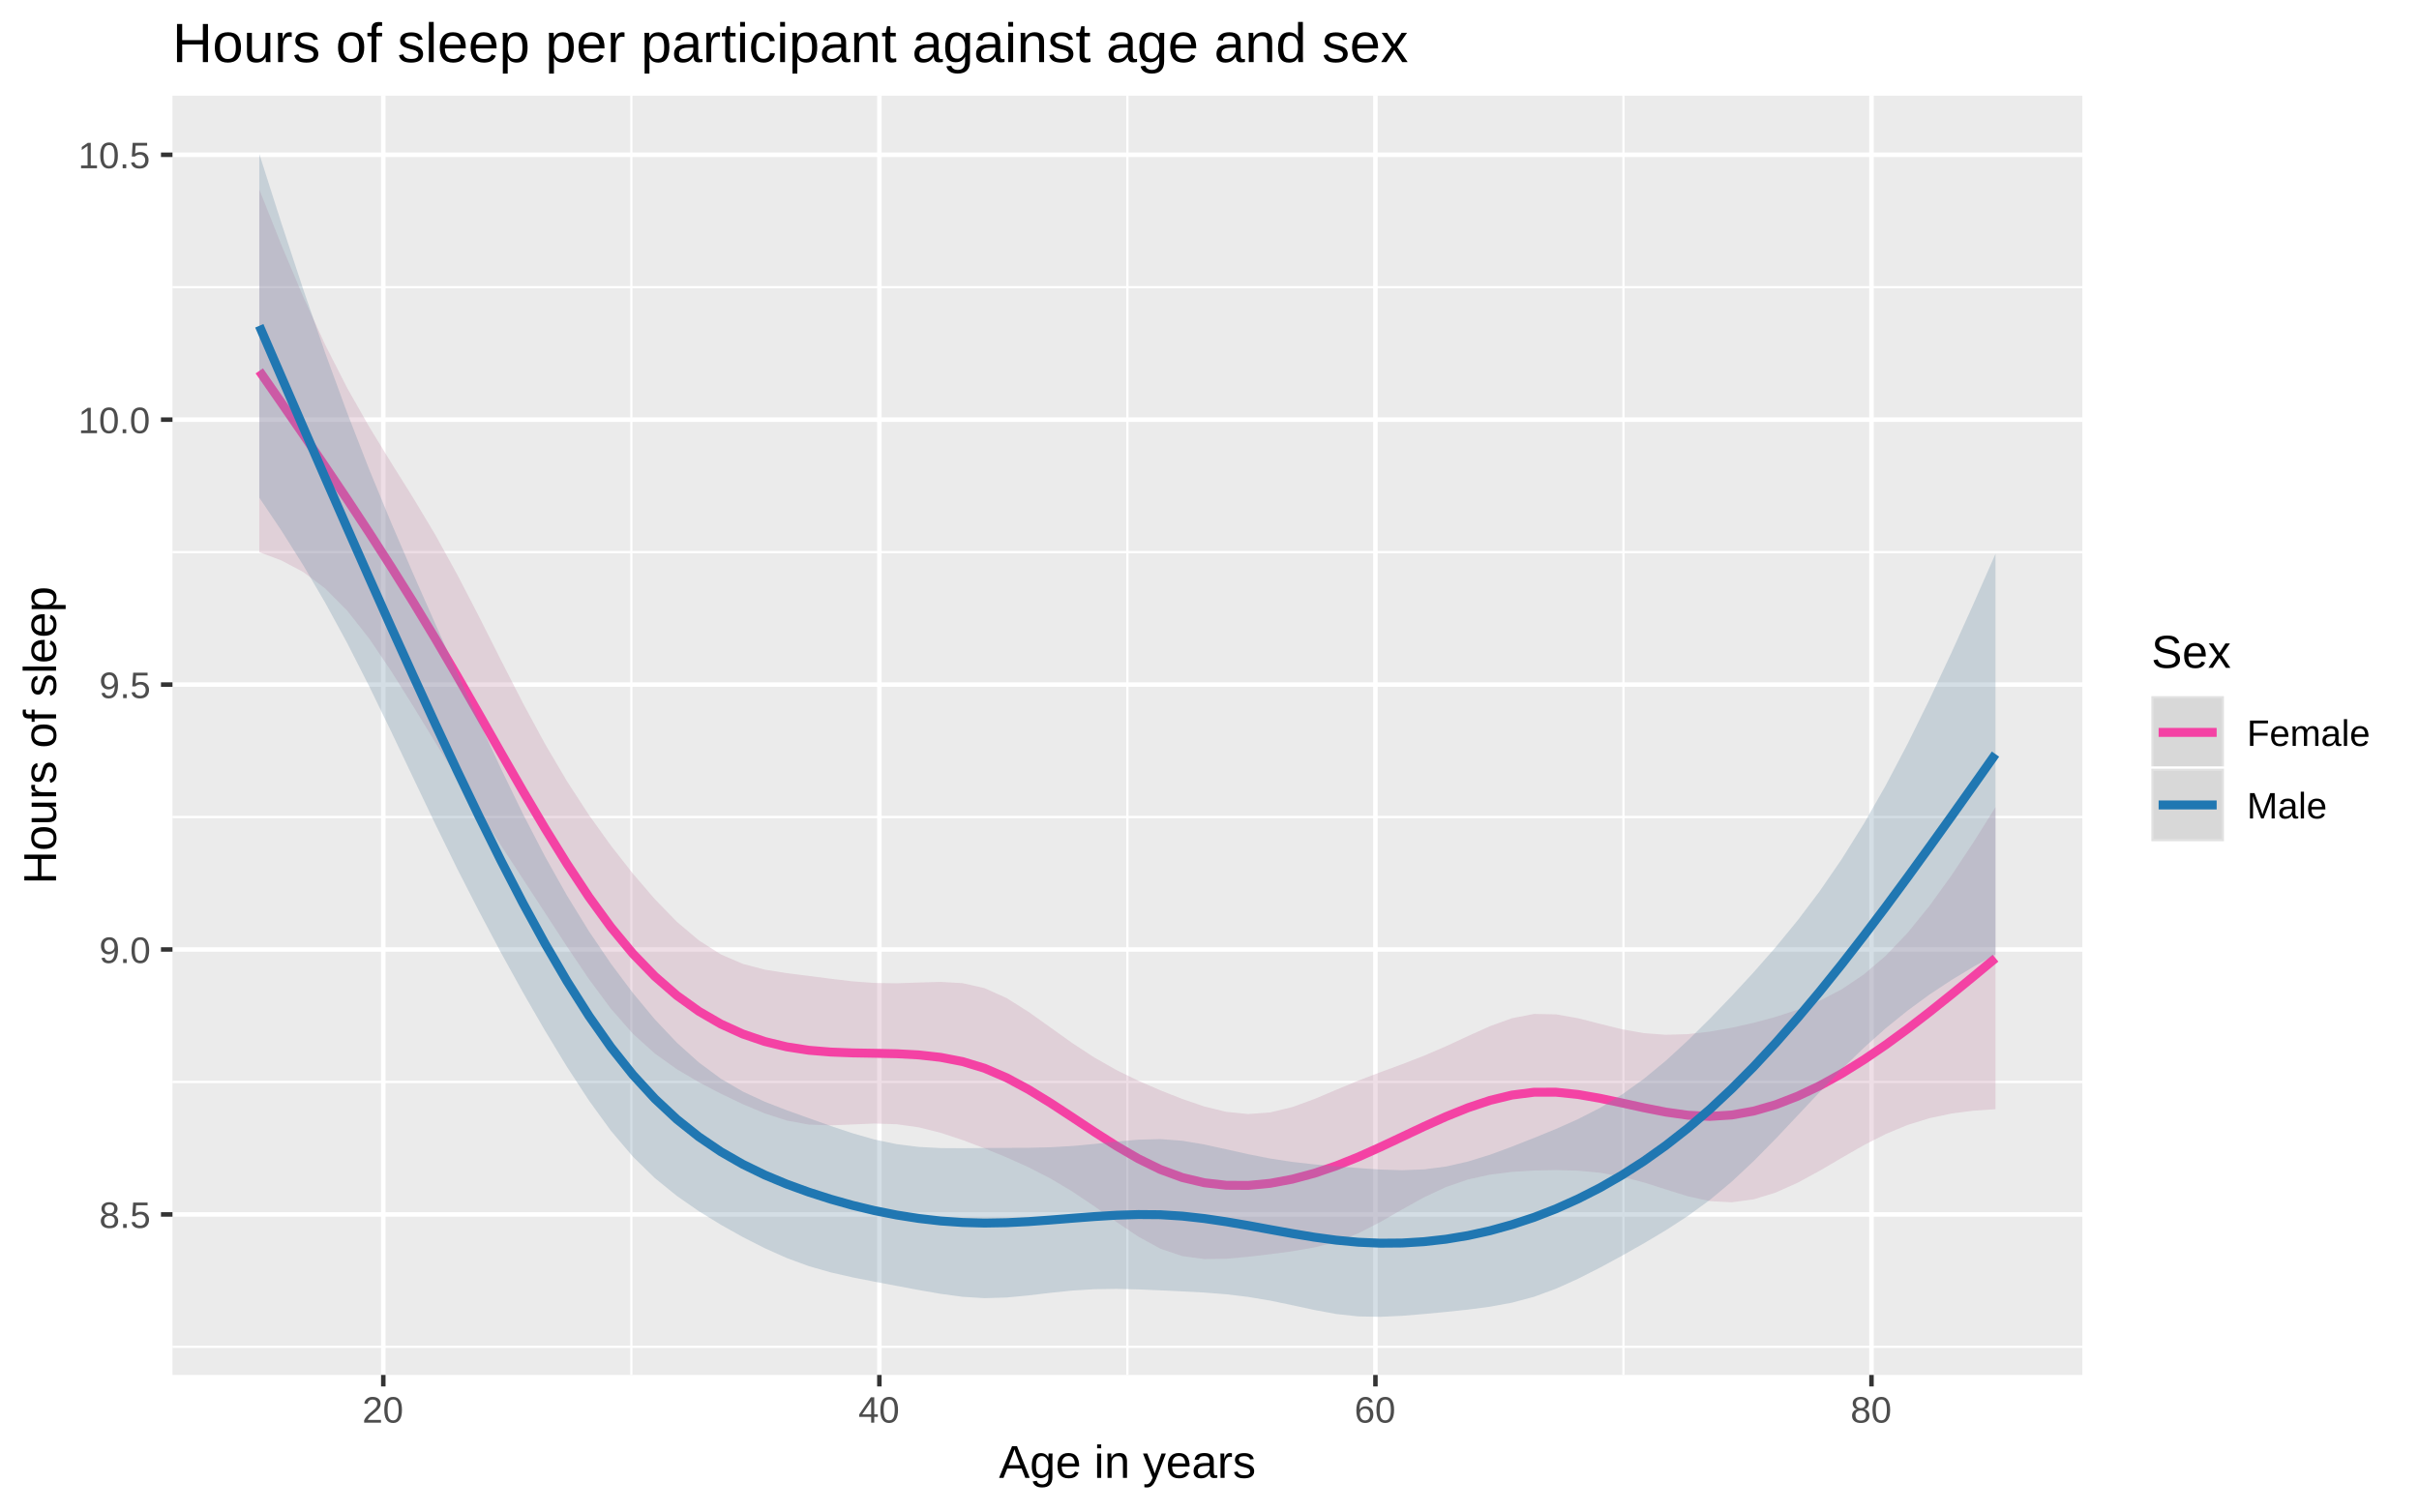
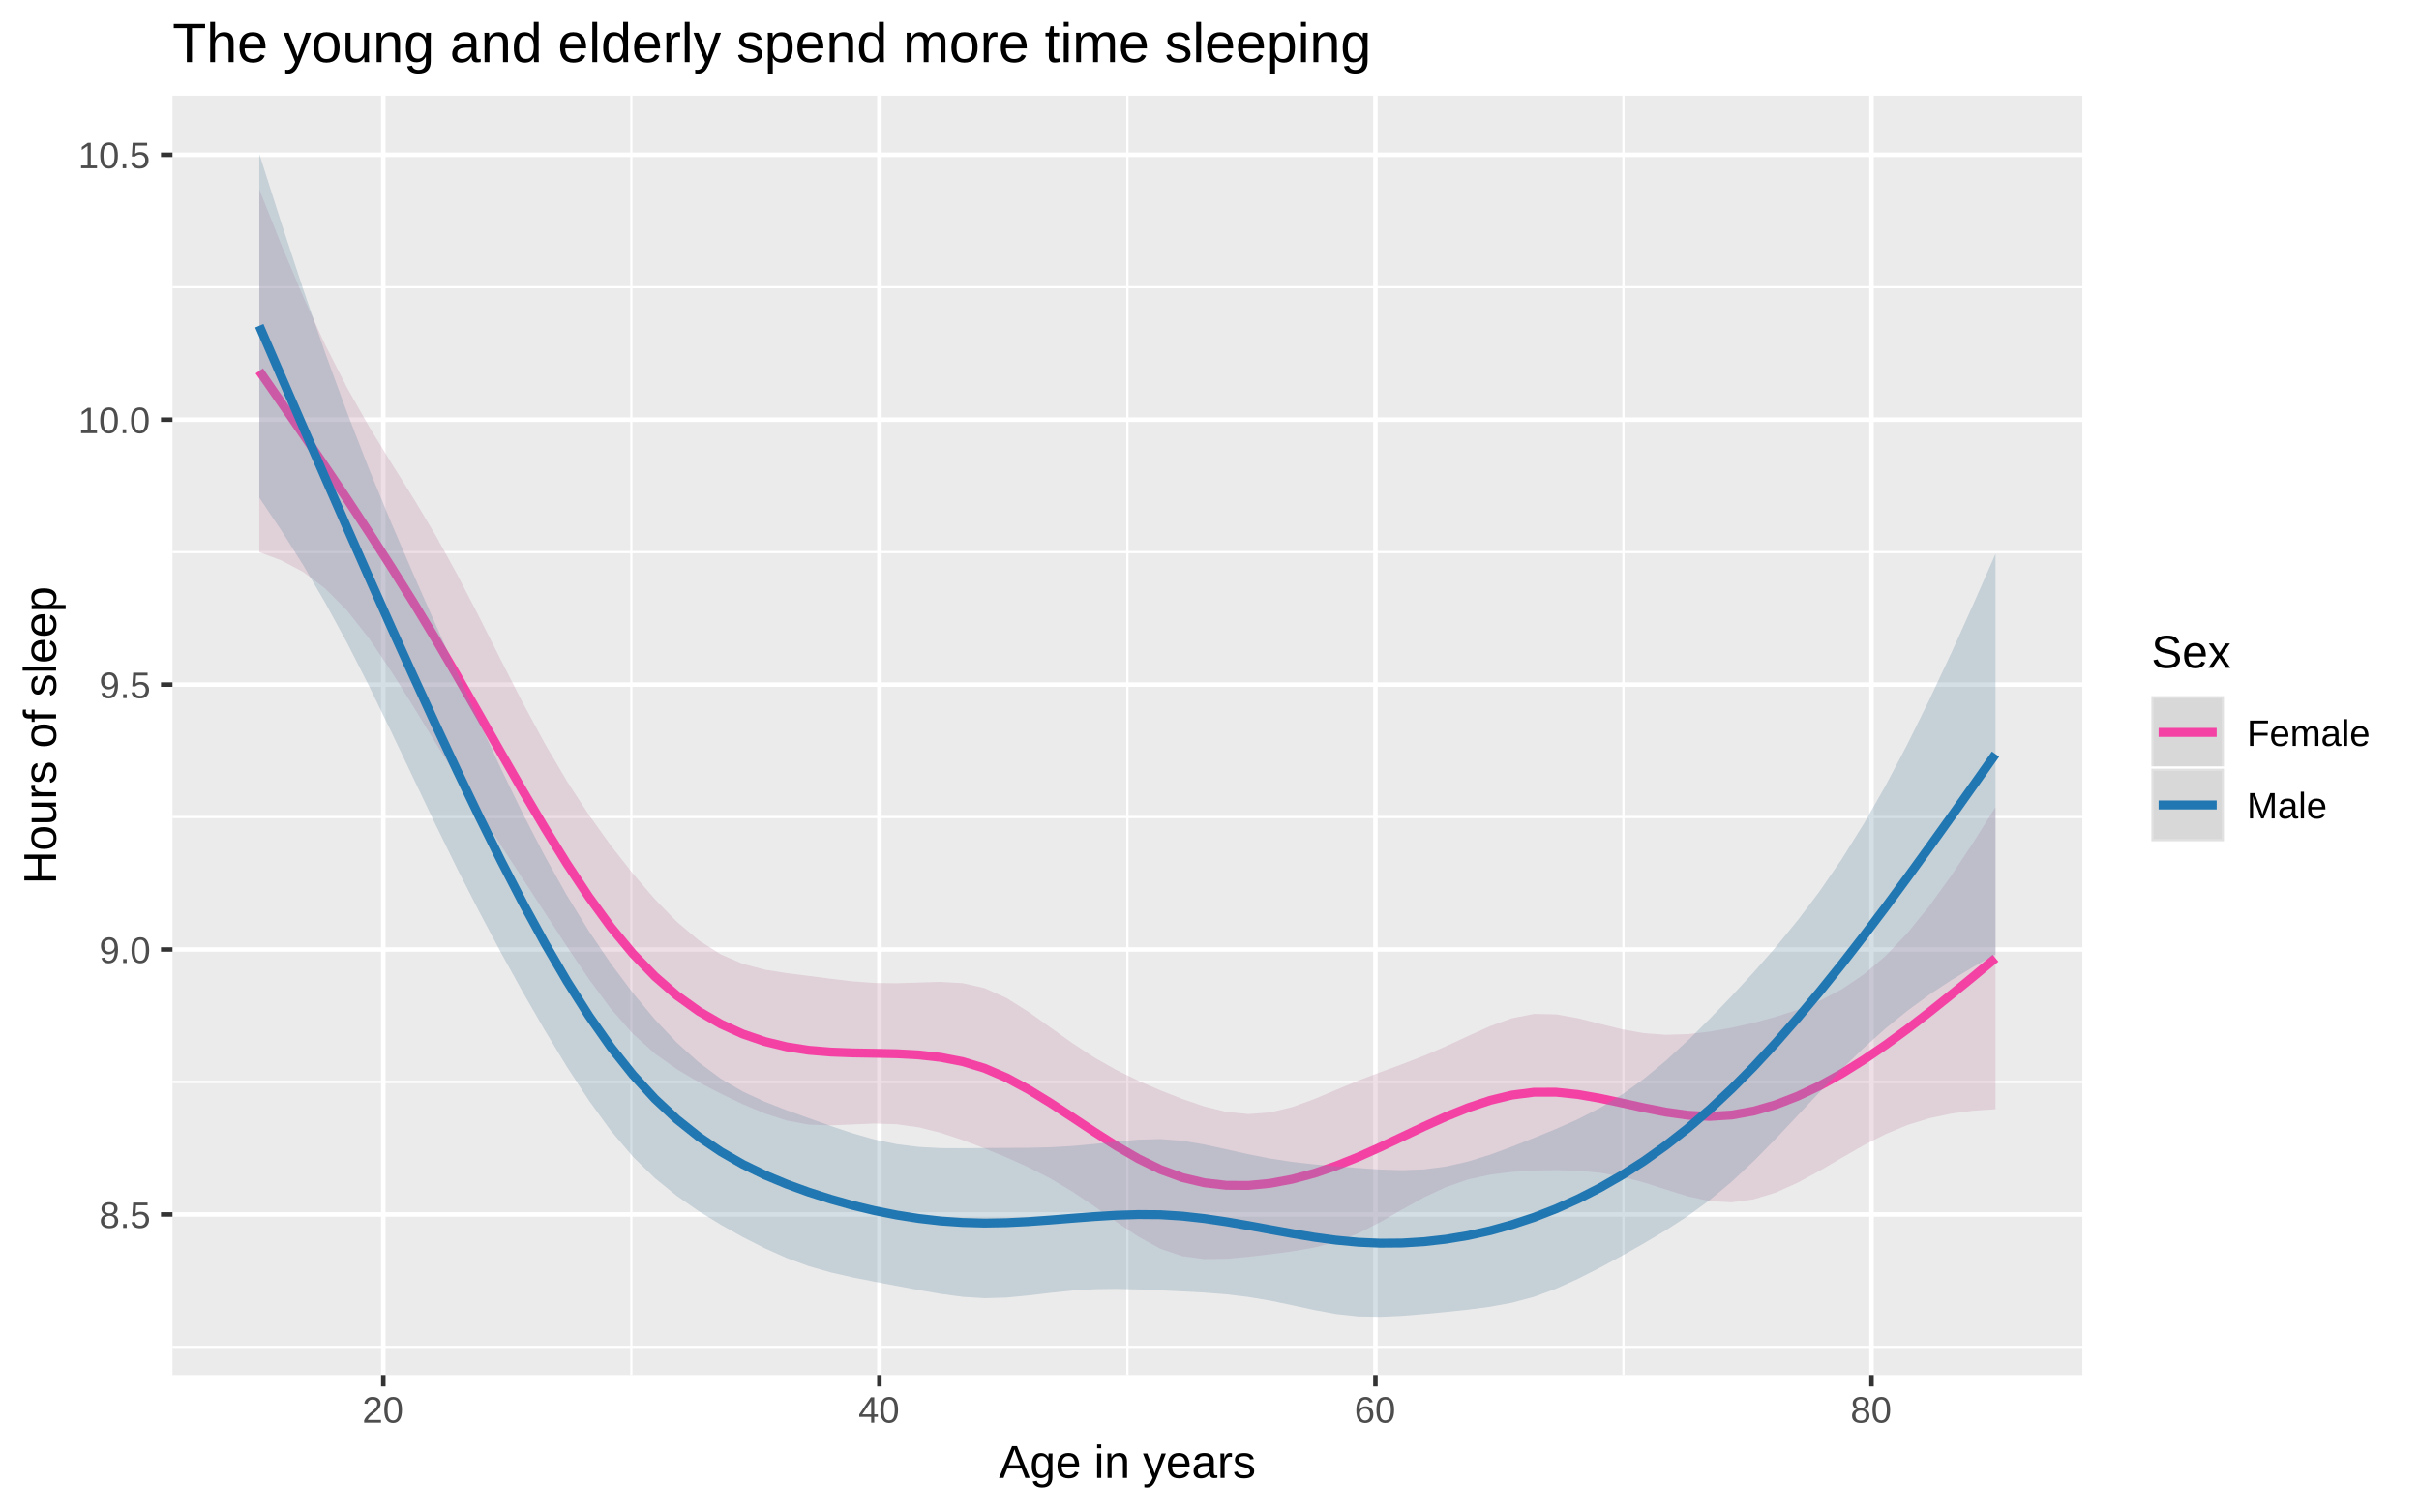
<svg xmlns="http://www.w3.org/2000/svg" viewBox="0 0 576.00 360.00">
  <defs>
    <style type="text/css">
    line, polyline, path, rect, circle {
      fill: none;
      stroke: #000000;
      stroke-linecap: round;
      stroke-linejoin: round;
      stroke-miterlimit: 10.00;
    }
  </style>
  </defs>
  <rect width="100%" height="100%" style="stroke: none; fill: #FFFFFF;" />
  <rect x="0.00" y="0.00" width="576.00" height="360.00" style="stroke-width: 1.07; stroke: #FFFFFF; fill: #FFFFFF;" />
  <defs>
    <clipPath id="cpNDEuMDczNXw0OTUuODMzfDMyNy40NzR8MjIuODAyNw==">
      <rect x="41.07" y="22.80" width="454.76" height="304.67" />
    </clipPath>
  </defs>
  <rect x="41.07" y="22.80" width="454.76" height="304.67" style="stroke-width: 1.07; stroke: none; fill: #EBEBEB;" clip-path="url(#cpNDEuMDczNXw0OTUuODMzfDMyNy40NzR8MjIuODAyNw==)" />
  <polyline points="41.07,320.78 495.83,320.78 " style="stroke-width: 0.53; stroke: #FFFFFF; stroke-linecap: butt;" clip-path="url(#cpNDEuMDczNXw0OTUuODMzfDMyNy40NzR8MjIuODAyNw==)" />
  <polyline points="41.07,257.69 495.83,257.69 " style="stroke-width: 0.53; stroke: #FFFFFF; stroke-linecap: butt;" clip-path="url(#cpNDEuMDczNXw0OTUuODMzfDMyNy40NzR8MjIuODAyNw==)" />
  <polyline points="41.07,194.59 495.83,194.59 " style="stroke-width: 0.53; stroke: #FFFFFF; stroke-linecap: butt;" clip-path="url(#cpNDEuMDczNXw0OTUuODMzfDMyNy40NzR8MjIuODAyNw==)" />
  <polyline points="41.07,131.50 495.83,131.50 " style="stroke-width: 0.53; stroke: #FFFFFF; stroke-linecap: butt;" clip-path="url(#cpNDEuMDczNXw0OTUuODMzfDMyNy40NzR8MjIuODAyNw==)" />
  <polyline points="41.07,68.40 495.83,68.40 " style="stroke-width: 0.53; stroke: #FFFFFF; stroke-linecap: butt;" clip-path="url(#cpNDEuMDczNXw0OTUuODMzfDMyNy40NzR8MjIuODAyNw==)" />
  <polyline points="150.33,327.47 150.33,22.80 " style="stroke-width: 0.53; stroke: #FFFFFF; stroke-linecap: butt;" clip-path="url(#cpNDEuMDczNXw0OTUuODMzfDMyNy40NzR8MjIuODAyNw==)" />
  <polyline points="268.45,327.47 268.45,22.80 " style="stroke-width: 0.53; stroke: #FFFFFF; stroke-linecap: butt;" clip-path="url(#cpNDEuMDczNXw0OTUuODMzfDMyNy40NzR8MjIuODAyNw==)" />
  <polyline points="386.57,327.47 386.57,22.80 " style="stroke-width: 0.53; stroke: #FFFFFF; stroke-linecap: butt;" clip-path="url(#cpNDEuMDczNXw0OTUuODMzfDMyNy40NzR8MjIuODAyNw==)" />
  <polyline points="41.07,289.24 495.83,289.24 " style="stroke-width: 1.07; stroke: #FFFFFF; stroke-linecap: butt;" clip-path="url(#cpNDEuMDczNXw0OTUuODMzfDMyNy40NzR8MjIuODAyNw==)" />
  <polyline points="41.07,226.14 495.83,226.14 " style="stroke-width: 1.07; stroke: #FFFFFF; stroke-linecap: butt;" clip-path="url(#cpNDEuMDczNXw0OTUuODMzfDMyNy40NzR8MjIuODAyNw==)" />
  <polyline points="41.07,163.05 495.83,163.05 " style="stroke-width: 1.07; stroke: #FFFFFF; stroke-linecap: butt;" clip-path="url(#cpNDEuMDczNXw0OTUuODMzfDMyNy40NzR8MjIuODAyNw==)" />
  <polyline points="41.07,99.95 495.83,99.95 " style="stroke-width: 1.07; stroke: #FFFFFF; stroke-linecap: butt;" clip-path="url(#cpNDEuMDczNXw0OTUuODMzfDMyNy40NzR8MjIuODAyNw==)" />
  <polyline points="41.07,36.86 495.83,36.86 " style="stroke-width: 1.07; stroke: #FFFFFF; stroke-linecap: butt;" clip-path="url(#cpNDEuMDczNXw0OTUuODMzfDMyNy40NzR8MjIuODAyNw==)" />
  <polyline points="91.27,327.47 91.27,22.80 " style="stroke-width: 1.07; stroke: #FFFFFF; stroke-linecap: butt;" clip-path="url(#cpNDEuMDczNXw0OTUuODMzfDMyNy40NzR8MjIuODAyNw==)" />
  <polyline points="209.39,327.47 209.39,22.80 " style="stroke-width: 1.07; stroke: #FFFFFF; stroke-linecap: butt;" clip-path="url(#cpNDEuMDczNXw0OTUuODMzfDMyNy40NzR8MjIuODAyNw==)" />
  <polyline points="327.51,327.47 327.51,22.80 " style="stroke-width: 1.07; stroke: #FFFFFF; stroke-linecap: butt;" clip-path="url(#cpNDEuMDczNXw0OTUuODMzfDMyNy40NzR8MjIuODAyNw==)" />
  <polyline points="445.63,327.47 445.63,22.80 " style="stroke-width: 1.07; stroke: #FFFFFF; stroke-linecap: butt;" clip-path="url(#cpNDEuMDczNXw0OTUuODMzfDMyNy40NzR8MjIuODAyNw==)" />
  <polyline points="61.74,45.14 66.98,58.29 72.21,70.70 77.44,82.13 82.68,92.42 87.91,101.65 93.14,110.20 98.38,118.57 103.61,127.30 108.84,136.78 114.08,146.89 119.31,157.28 124.54,167.50 129.78,177.18 135.01,186.07 140.24,194.11 145.47,201.40 150.71,208.08 155.94,214.17 161.17,219.54 166.41,223.97 171.64,227.31 176.87,229.56 182.11,230.94 187.34,231.78 192.57,232.43 197.81,233.11 203.04,233.73 208.27,234.12 213.51,234.19 218.74,234.01 223.97,233.86 229.20,234.16 234.44,235.35 239.67,237.70 244.90,240.99 250.14,244.72 255.37,248.46 260.60,251.88 265.84,254.85 271.07,257.41 276.30,259.68 281.54,261.75 286.77,263.53 292.00,264.81 297.24,265.33 302.47,264.94 307.70,263.68 312.93,261.77 318.17,259.56 323.40,257.38 328.63,255.39 333.87,253.46 339.10,251.43 344.33,249.18 349.57,246.75 354.80,244.40 360.03,242.51 365.27,241.49 370.50,241.59 375.73,242.51 380.97,243.84 386.20,245.14 391.43,246.06 396.67,246.45 401.90,246.30 407.13,245.70 412.36,244.77 417.60,243.60 422.83,242.19 428.06,240.48 433.30,238.35 438.53,235.63 443.76,232.11 449.00,227.65 454.23,222.17 459.46,215.72 464.70,208.46 469.93,200.57 475.16,192.24 475.16,264.18 469.93,264.53 464.70,265.21 459.46,266.32 454.23,267.93 449.00,270.10 443.76,272.77 438.53,275.77 433.30,278.84 428.06,281.69 422.83,284.03 417.60,285.64 412.36,286.35 407.13,286.07 401.90,284.92 396.67,283.29 391.43,281.62 386.20,280.24 380.97,279.31 375.73,278.82 370.50,278.68 365.27,278.78 360.03,279.11 354.80,279.76 349.57,280.91 344.33,282.71 339.10,285.16 333.87,288.06 328.63,291.07 323.40,293.76 318.17,295.78 312.93,297.12 307.70,298.02 302.47,298.71 297.24,299.33 292.00,299.80 286.77,299.87 281.54,299.17 276.30,297.40 271.07,294.54 265.84,291.03 260.60,287.32 255.37,283.80 250.14,280.69 244.90,278.00 239.67,275.65 234.44,273.51 229.20,271.52 223.97,269.80 218.74,268.49 213.51,267.76 208.27,267.59 203.04,267.81 197.81,268.03 192.57,267.84 187.34,266.88 182.11,265.18 176.87,262.98 171.64,260.48 166.41,257.75 161.17,254.66 155.94,250.93 150.71,246.22 145.47,240.26 140.24,233.19 135.01,225.44 129.78,217.42 124.54,209.38 119.31,201.38 114.08,193.34 108.84,185.16 103.61,176.75 98.38,168.19 93.14,159.83 87.91,152.09 82.68,145.45 77.44,140.16 72.21,136.24 66.98,133.47 61.74,131.51 " style="stroke-width: 2.13; stroke: none; fill: #C492AB; fill-opacity: 0.30;" clip-path="url(#cpNDEuMDczNXw0OTUuODMzfDMyNy40NzR8MjIuODAyNw==)" />
  <polyline points="61.74,88.33 66.98,95.88 72.21,103.47 77.44,111.14 82.68,118.93 87.91,126.87 93.14,135.01 98.38,143.38 103.61,152.03 108.84,160.97 114.08,170.12 119.31,179.33 124.54,188.44 129.78,197.30 135.01,205.75 140.24,213.65 145.47,220.83 150.71,227.15 155.94,232.55 161.17,237.10 166.41,240.86 171.64,243.89 176.87,246.27 182.11,248.06 187.34,249.33 192.57,250.14 197.81,250.57 203.04,250.77 208.27,250.86 213.51,250.97 218.74,251.25 223.97,251.83 229.20,252.84 234.44,254.43 239.67,256.68 244.90,259.49 250.14,262.70 255.37,266.13 260.60,269.60 265.84,272.94 271.07,275.98 276.30,278.54 281.54,280.46 286.77,281.70 292.00,282.30 297.24,282.33 302.47,281.83 307.70,280.85 312.93,279.45 318.17,277.67 323.40,275.57 328.63,273.23 333.87,270.76 339.10,268.29 344.33,265.94 349.57,263.83 354.80,262.08 360.03,260.81 365.27,260.14 370.50,260.13 375.73,260.67 380.97,261.58 386.20,262.69 391.43,263.84 396.67,264.87 401.90,265.61 407.13,265.89 412.36,265.56 417.60,264.62 422.83,263.11 428.06,261.08 433.30,258.60 438.53,255.70 443.76,252.44 449.00,248.87 454.23,245.05 459.46,241.02 464.70,236.83 469.93,232.55 475.16,228.21 " style="stroke-width: 2.13; stroke: #F442A4; stroke-linecap: butt;" clip-path="url(#cpNDEuMDczNXw0OTUuODMzfDMyNy40NzR8MjIuODAyNw==)" />
  <polyline points="61.74,36.65 66.98,53.07 72.21,68.93 77.44,84.07 82.68,98.36 87.91,111.80 93.14,124.48 98.38,136.63 103.61,148.48 108.84,160.22 114.08,171.83 119.31,183.12 124.54,193.89 129.78,203.99 135.01,213.30 140.24,221.80 145.47,229.52 150.71,236.51 155.94,242.80 161.17,248.33 166.41,253.04 171.64,256.91 176.87,259.97 182.11,262.40 187.34,264.43 192.57,266.30 197.81,268.17 203.04,269.92 208.27,271.41 213.51,272.50 218.74,273.16 223.97,273.44 229.20,273.47 234.44,273.42 239.67,273.39 244.90,273.37 250.14,273.24 255.37,272.94 260.60,272.46 265.84,271.90 271.07,271.44 276.30,271.30 281.54,271.70 286.77,272.58 292.00,273.73 297.24,274.90 302.47,275.93 307.70,276.73 312.93,277.32 318.17,277.78 323.40,278.19 328.63,278.55 333.87,278.71 339.10,278.51 344.33,277.83 349.57,276.64 354.80,275.02 360.03,273.09 365.27,271.02 370.50,268.88 375.73,266.55 380.97,263.87 386.20,260.70 391.43,256.94 396.67,252.62 401.90,247.81 407.13,242.63 412.36,237.20 417.60,231.53 422.83,225.57 428.06,219.19 433.30,212.25 438.53,204.64 443.76,196.26 449.00,187.09 454.23,177.15 459.46,166.55 464.70,155.38 469.93,143.79 475.16,131.89 475.16,227.33 469.93,230.25 464.70,233.40 459.46,236.86 454.23,240.69 449.00,244.92 443.76,249.60 438.53,254.69 433.30,260.09 428.06,265.66 422.83,271.21 417.60,276.52 412.36,281.43 407.13,285.80 401.90,289.61 396.67,293.01 391.43,296.13 386.20,299.09 380.97,301.92 375.73,304.58 370.50,306.94 365.27,308.86 360.03,310.26 354.80,311.22 349.57,311.91 344.33,312.46 339.10,312.96 333.87,313.39 328.63,313.63 323.40,313.53 318.17,312.96 312.93,311.99 307.70,310.86 302.47,309.77 297.24,308.89 292.00,308.26 286.77,307.85 281.54,307.57 276.30,307.32 271.07,307.10 265.84,306.97 260.60,307.05 255.37,307.37 250.14,307.91 244.90,308.53 239.67,309.03 234.44,309.18 229.20,308.86 223.97,308.15 218.74,307.24 213.51,306.26 208.27,305.27 203.04,304.24 197.81,303.05 192.57,301.55 187.34,299.63 182.11,297.29 176.87,294.63 171.64,291.70 166.41,288.48 161.17,284.84 155.94,280.60 150.71,275.49 145.47,269.33 140.24,262.12 135.01,254.11 129.78,245.48 124.54,236.40 119.31,226.94 114.08,217.09 108.84,206.85 103.61,196.19 98.38,185.24 93.14,174.23 87.91,163.46 82.68,153.18 77.44,143.56 72.21,134.63 66.98,126.33 61.74,118.53 " style="stroke-width: 2.13; stroke: none; fill: #7092A9; fill-opacity: 0.30;" clip-path="url(#cpNDEuMDczNXw0OTUuODMzfDMyNy40NzR8MjIuODAyNw==)" />
  <polyline points="61.74,77.59 66.98,89.70 72.21,101.78 77.44,113.81 82.68,125.77 87.91,137.63 93.14,149.36 98.38,160.93 103.61,172.34 108.84,183.54 114.08,194.46 119.31,205.03 124.54,215.15 129.78,224.74 135.01,233.70 140.24,241.96 145.47,249.42 150.71,256.00 155.94,261.70 161.17,266.59 166.41,270.76 171.64,274.30 176.87,277.30 182.11,279.85 187.34,282.03 192.57,283.93 197.81,285.61 203.04,287.08 208.27,288.34 213.51,289.38 218.74,290.20 223.97,290.80 229.20,291.16 234.44,291.30 239.67,291.21 244.90,290.95 250.14,290.57 255.37,290.15 260.60,289.75 265.84,289.43 271.07,289.27 276.30,289.31 281.54,289.64 286.77,290.22 292.00,290.99 297.24,291.89 302.47,292.85 307.70,293.79 312.93,294.66 318.17,295.37 323.40,295.86 328.63,296.09 333.87,296.05 339.10,295.73 344.33,295.14 349.57,294.27 354.80,293.12 360.03,291.67 365.27,289.94 370.50,287.91 375.73,285.56 380.97,282.90 386.20,279.89 391.43,276.54 396.67,272.81 401.90,268.71 407.13,264.21 412.36,259.31 417.60,254.03 422.83,248.39 428.06,242.42 433.30,236.17 438.53,229.67 443.76,222.93 449.00,216.01 454.23,208.92 459.46,201.70 464.70,194.39 469.93,187.02 475.16,179.61 " style="stroke-width: 2.13; stroke: #2077B2; stroke-linecap: butt;" clip-path="url(#cpNDEuMDczNXw0OTUuODMzfDMyNy40NzR8MjIuODAyNw==)" />
  <defs>
    <clipPath id="cpMHw1NzZ8MzYwfDA=">
      <rect x="0.00" y="0.00" width="576.00" height="360.00" />
    </clipPath>
  </defs>
  <g clip-path="url(#cpMHw1NzZ8MzYwfDA=)">
    <text x="23.63" y="292.46" style="font-size: 8.80px; fill: #4D4D4D; font-family: Arial;" textLength="12.51px" lengthAdjust="spacingAndGlyphs">8.5</text>
  </g>
  <g clip-path="url(#cpMHw1NzZ8MzYwfDA=)">
    <text x="23.63" y="229.36" style="font-size: 8.80px; fill: #4D4D4D; font-family: Arial;" textLength="12.51px" lengthAdjust="spacingAndGlyphs">9.0</text>
  </g>
  <g clip-path="url(#cpMHw1NzZ8MzYwfDA=)">
    <text x="23.63" y="166.27" style="font-size: 8.80px; fill: #4D4D4D; font-family: Arial;" textLength="12.51px" lengthAdjust="spacingAndGlyphs">9.5</text>
  </g>
  <g clip-path="url(#cpMHw1NzZ8MzYwfDA=)">
    <text x="18.63" y="103.17" style="font-size: 8.80px; fill: #4D4D4D; font-family: Arial;" textLength="17.52px" lengthAdjust="spacingAndGlyphs">10.0</text>
  </g>
  <g clip-path="url(#cpMHw1NzZ8MzYwfDA=)">
    <text x="18.63" y="40.07" style="font-size: 8.80px; fill: #4D4D4D; font-family: Arial;" textLength="17.52px" lengthAdjust="spacingAndGlyphs">10.5</text>
  </g>
  <polyline points="38.33,289.24 41.07,289.24 " style="stroke-width: 1.07; stroke: #333333; stroke-linecap: butt;" clip-path="url(#cpMHw1NzZ8MzYwfDA=)" />
  <polyline points="38.33,226.14 41.07,226.14 " style="stroke-width: 1.07; stroke: #333333; stroke-linecap: butt;" clip-path="url(#cpMHw1NzZ8MzYwfDA=)" />
  <polyline points="38.33,163.05 41.07,163.05 " style="stroke-width: 1.07; stroke: #333333; stroke-linecap: butt;" clip-path="url(#cpMHw1NzZ8MzYwfDA=)" />
  <polyline points="38.33,99.95 41.07,99.95 " style="stroke-width: 1.07; stroke: #333333; stroke-linecap: butt;" clip-path="url(#cpMHw1NzZ8MzYwfDA=)" />
  <polyline points="38.33,36.86 41.07,36.86 " style="stroke-width: 1.07; stroke: #333333; stroke-linecap: butt;" clip-path="url(#cpMHw1NzZ8MzYwfDA=)" />
  <polyline points="91.27,330.21 91.27,327.47 " style="stroke-width: 1.07; stroke: #333333; stroke-linecap: butt;" clip-path="url(#cpMHw1NzZ8MzYwfDA=)" />
  <polyline points="209.39,330.21 209.39,327.47 " style="stroke-width: 1.07; stroke: #333333; stroke-linecap: butt;" clip-path="url(#cpMHw1NzZ8MzYwfDA=)" />
  <polyline points="327.51,330.21 327.51,327.47 " style="stroke-width: 1.07; stroke: #333333; stroke-linecap: butt;" clip-path="url(#cpMHw1NzZ8MzYwfDA=)" />
  <polyline points="445.63,330.21 445.63,327.47 " style="stroke-width: 1.07; stroke: #333333; stroke-linecap: butt;" clip-path="url(#cpMHw1NzZ8MzYwfDA=)" />
  <g clip-path="url(#cpMHw1NzZ8MzYwfDA=)">
    <text x="86.27" y="338.84" style="font-size: 8.80px; fill: #4D4D4D; font-family: Arial;" textLength="10.01px" lengthAdjust="spacingAndGlyphs">20</text>
  </g>
  <g clip-path="url(#cpMHw1NzZ8MzYwfDA=)">
    <text x="204.39" y="338.84" style="font-size: 8.80px; fill: #4D4D4D; font-family: Arial;" textLength="10.01px" lengthAdjust="spacingAndGlyphs">40</text>
  </g>
  <g clip-path="url(#cpMHw1NzZ8MzYwfDA=)">
    <text x="322.51" y="338.84" style="font-size: 8.80px; fill: #4D4D4D; font-family: Arial;" textLength="10.01px" lengthAdjust="spacingAndGlyphs">60</text>
  </g>
  <g clip-path="url(#cpMHw1NzZ8MzYwfDA=)">
    <text x="440.63" y="338.84" style="font-size: 8.80px; fill: #4D4D4D; font-family: Arial;" textLength="10.01px" lengthAdjust="spacingAndGlyphs">80</text>
  </g>
  <g clip-path="url(#cpMHw1NzZ8MzYwfDA=)">
    <text x="237.88" y="351.99" style="font-size: 11.00px; font-family: Arial;" textLength="61.14px" lengthAdjust="spacingAndGlyphs">Age in years</text>
  </g>
  <g clip-path="url(#cpMHw1NzZ8MzYwfDA=)">
    <text transform="translate(13.35,210.60) rotate(-90)" style="font-size: 11.00px; font-family: Arial;" textLength="70.93px" lengthAdjust="spacingAndGlyphs">Hours of sleep</text>
  </g>
  <rect x="506.79" y="144.44" width="63.73" height="61.40" style="stroke-width: 1.07; stroke: none; fill: #FFFFFF;" clip-path="url(#cpMHw1NzZ8MzYwfDA=)" />
  <g clip-path="url(#cpMHw1NzZ8MzYwfDA=)">
    <text x="512.27" y="159.06" style="font-size: 11.00px; font-family: Arial;" textLength="18.95px" lengthAdjust="spacingAndGlyphs">Sex</text>
  </g>
  <rect x="512.27" y="165.80" width="17.28" height="17.28" style="stroke-width: 1.07; stroke: #FFFFFF; fill: #F2F2F2;" clip-path="url(#cpMHw1NzZ8MzYwfDA=)" />
  <rect x="512.27" y="165.80" width="17.28" height="17.28" style="stroke-width: 0.75; stroke: none; fill: #999999; fill-opacity: 0.30;" clip-path="url(#cpMHw1NzZ8MzYwfDA=)" />
  <line x1="514.00" y1="174.44" x2="527.82" y2="174.44" style="stroke-width: 2.13; stroke: #F442A4; stroke-linecap: butt;" clip-path="url(#cpMHw1NzZ8MzYwfDA=)" />
  <rect x="512.27" y="183.08" width="17.28" height="17.28" style="stroke-width: 1.07; stroke: #FFFFFF; fill: #F2F2F2;" clip-path="url(#cpMHw1NzZ8MzYwfDA=)" />
  <rect x="512.27" y="183.08" width="17.28" height="17.28" style="stroke-width: 0.75; stroke: none; fill: #999999; fill-opacity: 0.30;" clip-path="url(#cpMHw1NzZ8MzYwfDA=)" />
  <line x1="514.00" y1="191.72" x2="527.82" y2="191.72" style="stroke-width: 2.13; stroke: #2077B2; stroke-linecap: butt;" clip-path="url(#cpMHw1NzZ8MzYwfDA=)" />
  <g clip-path="url(#cpMHw1NzZ8MzYwfDA=)">
    <text x="535.03" y="177.66" style="font-size: 8.80px; font-family: Arial;" textLength="30.01px" lengthAdjust="spacingAndGlyphs">Female</text>
  </g>
  <g clip-path="url(#cpMHw1NzZ8MzYwfDA=)">
    <text x="535.03" y="194.94" style="font-size: 8.80px; font-family: Arial;" textLength="19.51px" lengthAdjust="spacingAndGlyphs">Male</text>
  </g>
  <g clip-path="url(#cpMHw1NzZ8MzYwfDA=)">
-     <text x="41.07" y="14.79" style="font-size: 13.20px; font-family: Arial;" textLength="289.79px" lengthAdjust="spacingAndGlyphs">Hours of sleep per participant against age and sex</text>
+     <text x="41.07" y="14.79" style="font-size: 13.20px; font-family: Arial;" textLength="281.11px" lengthAdjust="spacingAndGlyphs">The young and elderly spend more time sleeping</text>
  </g>
</svg>
